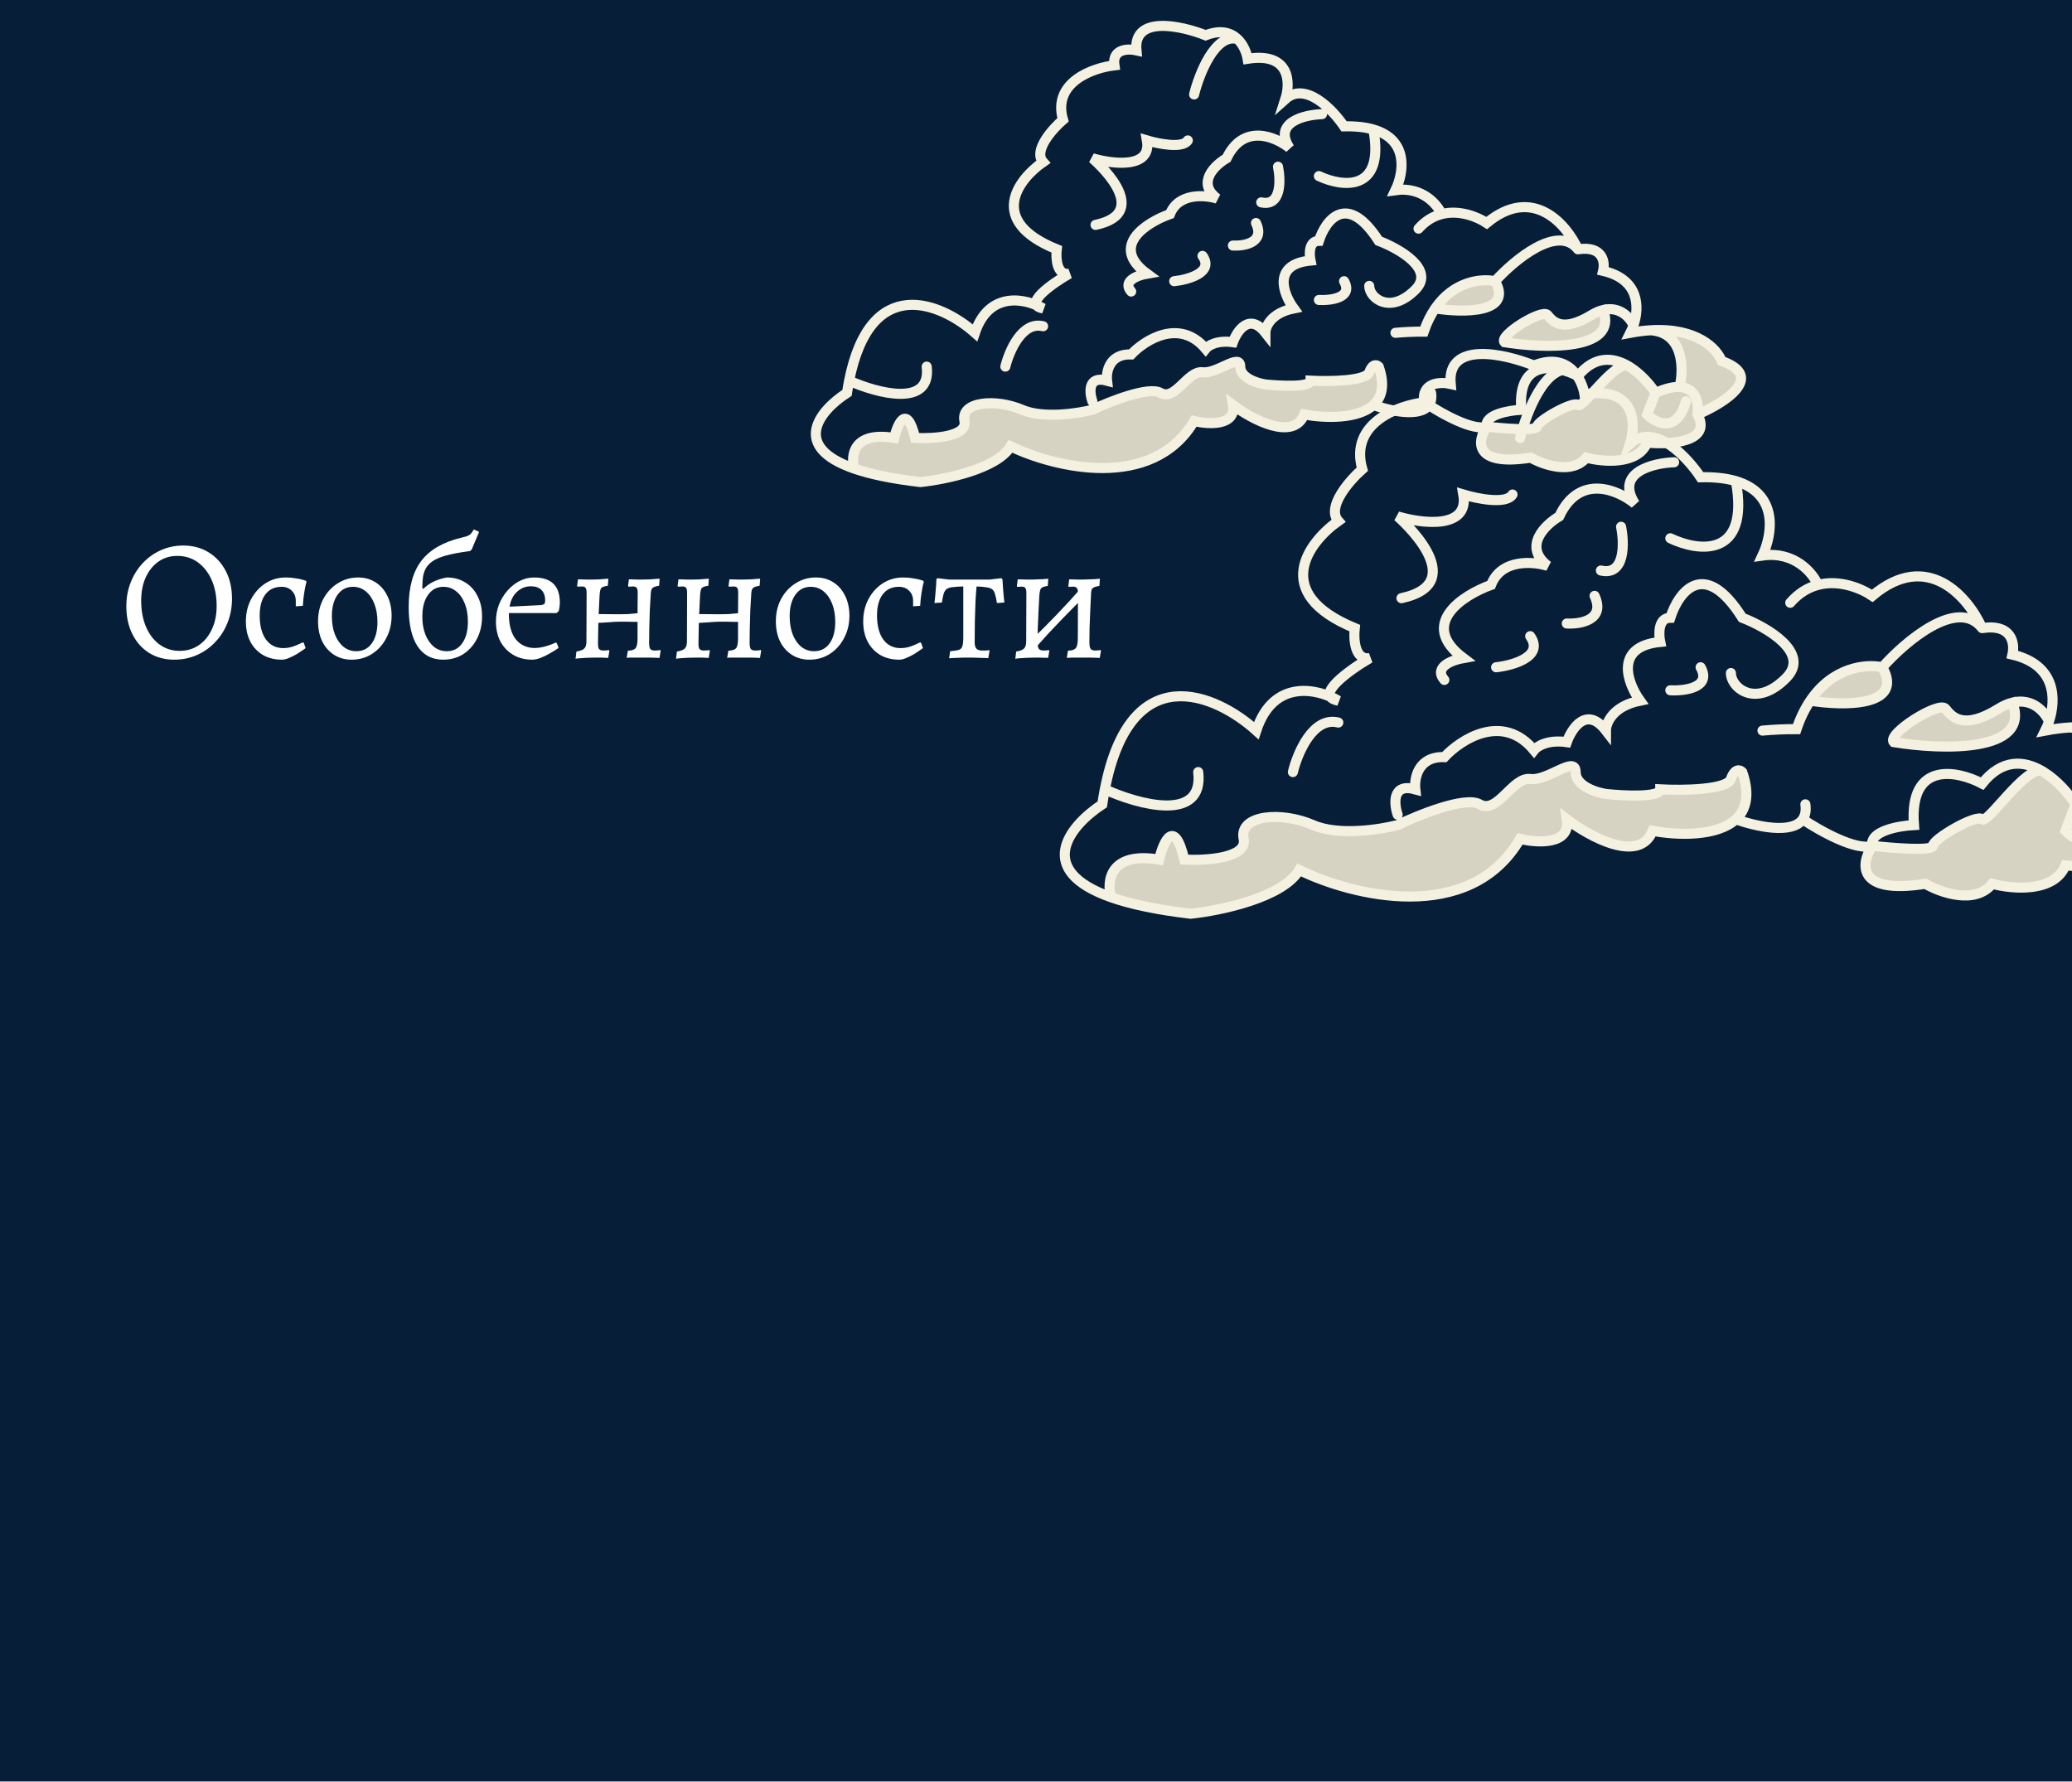
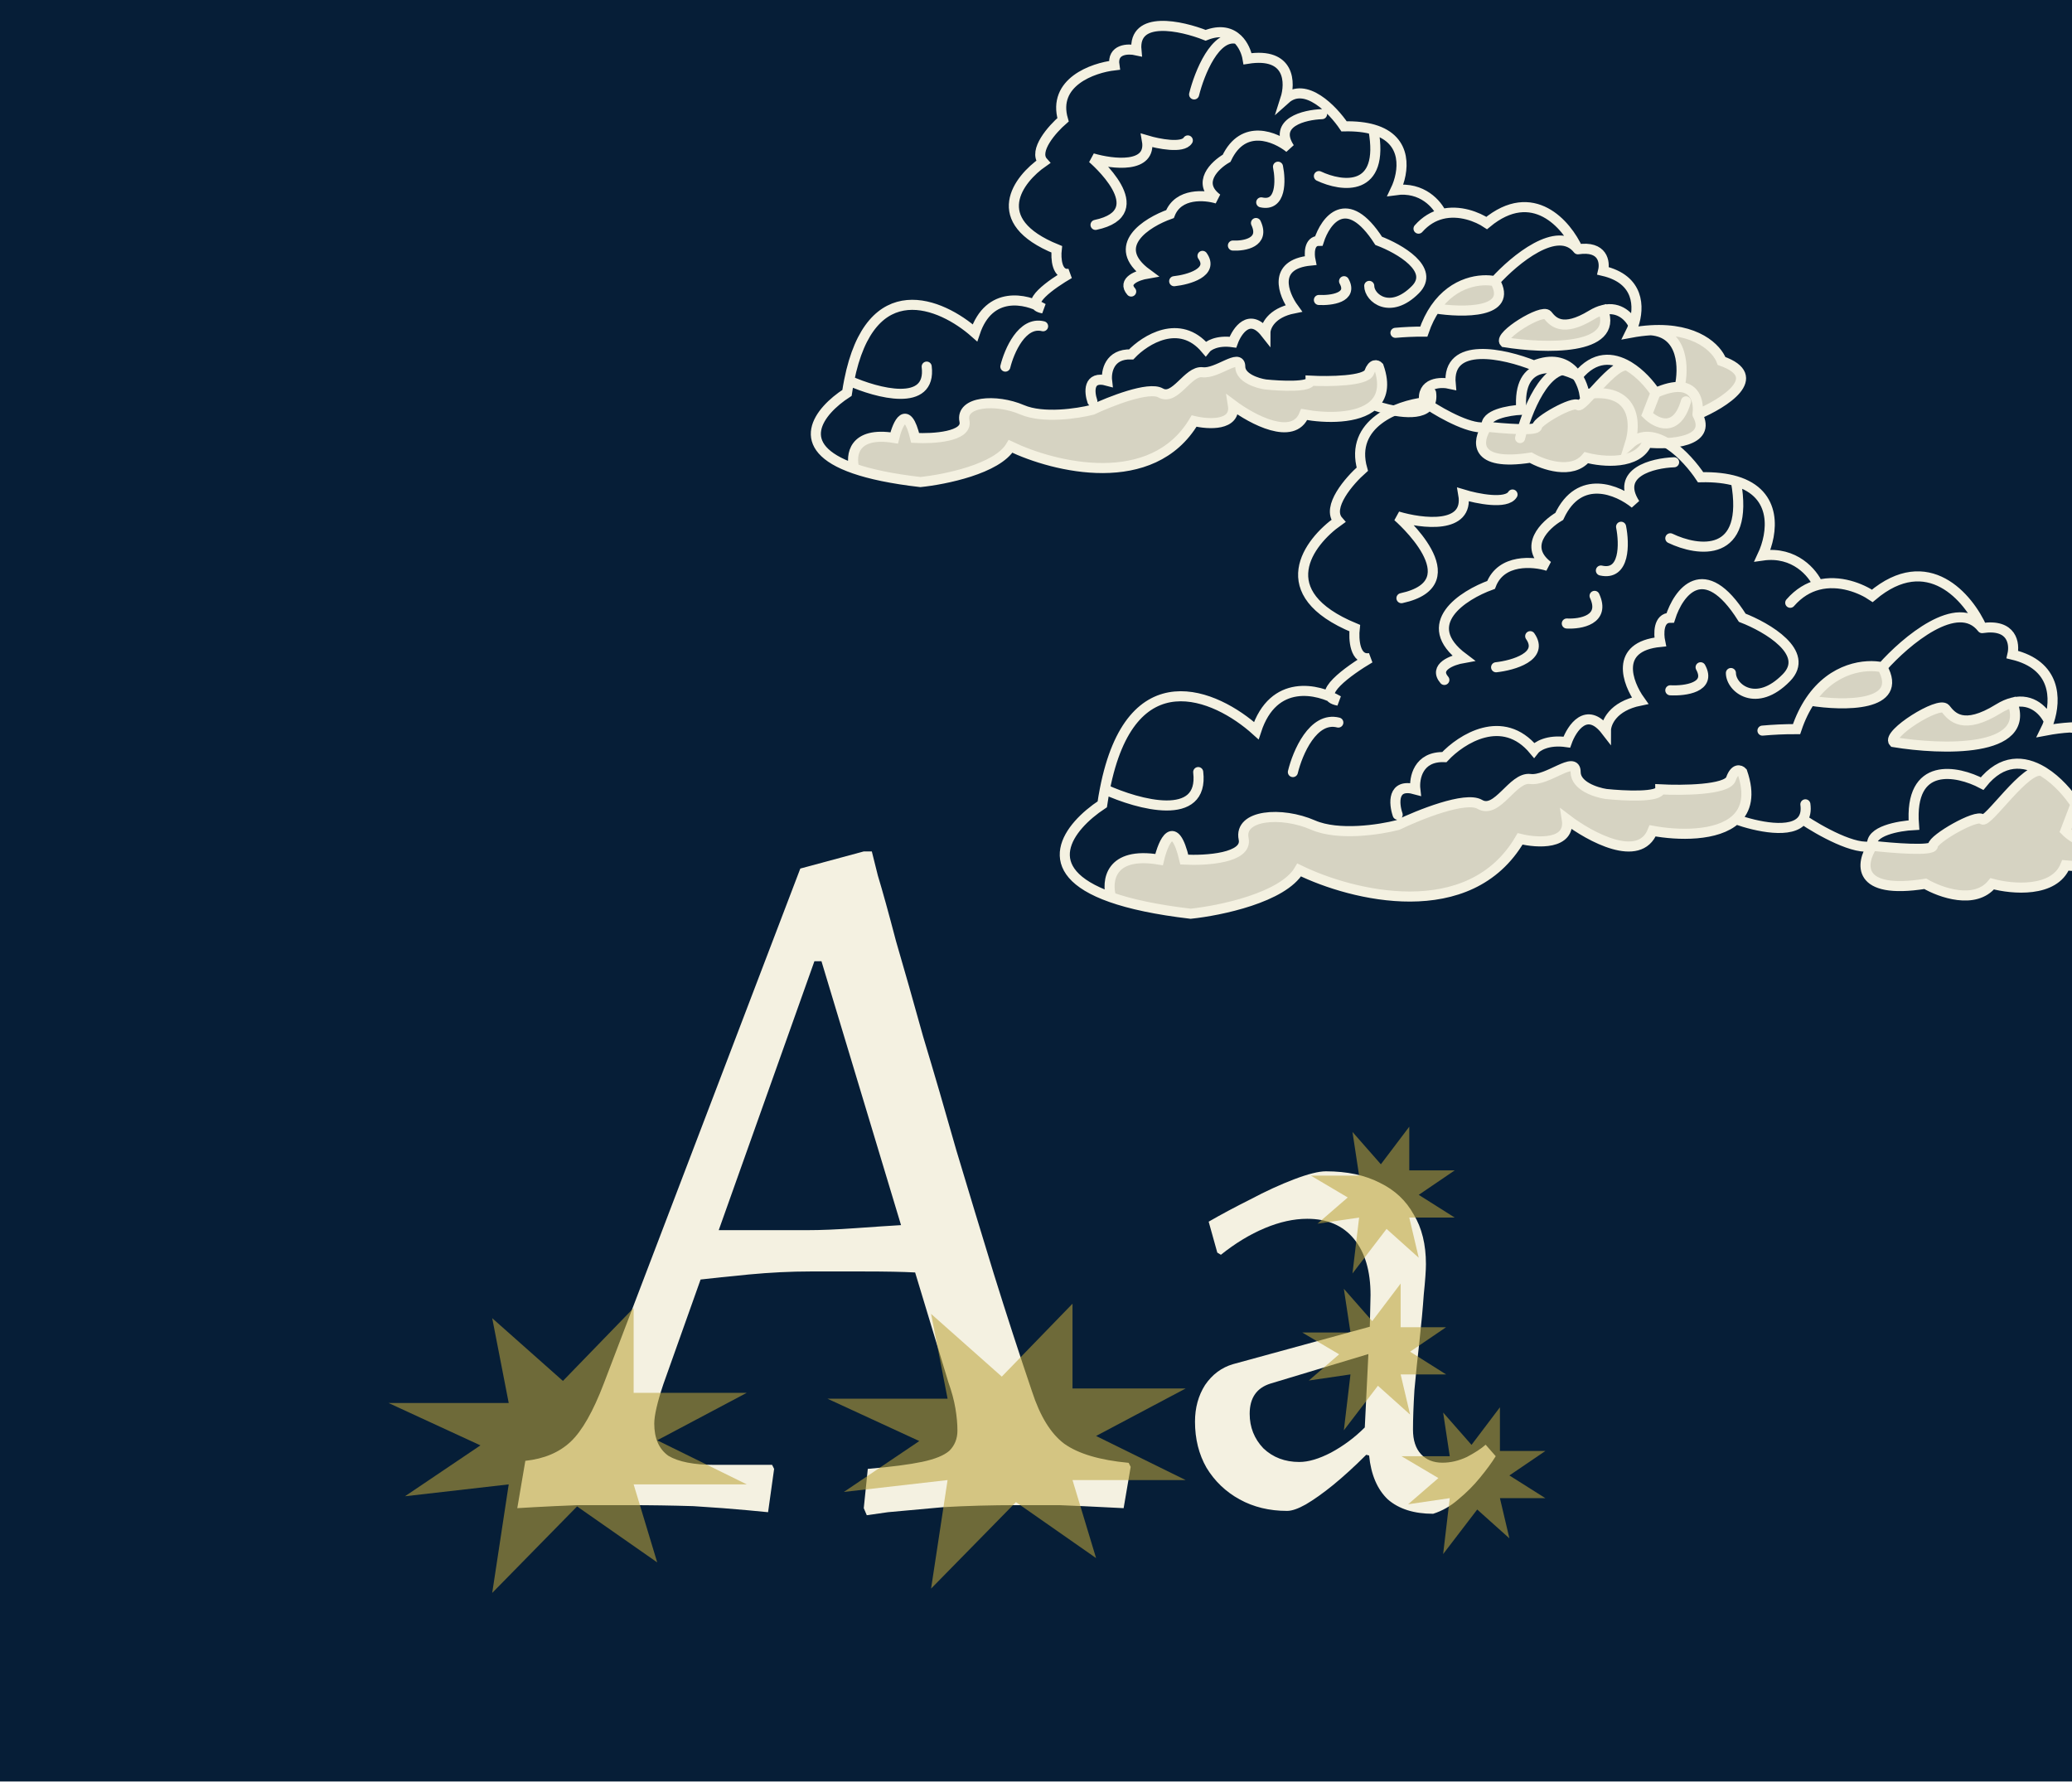
<svg xmlns="http://www.w3.org/2000/svg" width="1440" height="1238" viewBox="0 0 1440 1238" fill="none">
  <g clip-path="url(#clip0_316_1241)">
    <rect width="1440" height="1238" fill="#061E37" />
    <path d="M639.664 335C656.669 333.261 693.013 325.869 702.341 310.215C732.708 324.782 800.731 341.653 829.883 292.605C839.844 294.996 859.181 296.127 856.849 281.516C870.211 291.517 898.829 306.823 906.408 288.039C921.005 290.708 943.694 291.289 954.467 281.516C960.368 276.163 962.694 267.702 958.154 254.775C956.925 253.47 953.892 252.427 951.594 258.689C949.297 264.95 923.428 265.211 910.781 264.559C910.781 269.255 889.889 268.255 879.442 267.168C873.612 266.298 861.951 262.602 861.951 254.775C861.951 244.991 845.917 259.993 835.714 258.689C825.51 257.384 816.765 278.908 806.561 273.038C798.399 268.341 771.578 278.908 759.189 284.778C748.985 287.387 724.934 291.039 710.358 284.778C692.138 276.952 667.358 278.908 670.274 292.605C672.606 303.562 648.409 304.997 636.02 304.345C630.189 280.161 623.873 294.268 621.443 304.345C592.874 299.65 591.076 316.613 593.749 325.682C604.766 329.489 619.742 332.706 639.664 335Z" fill="#D6D3C2" />
    <path d="M1179.71 288.039C1198.18 280.212 1227.38 261.819 1196.47 250.861C1193.27 242.262 1179.15 227.615 1147.26 229.511C1170.28 231.215 1170.23 256.504 1167.32 268.935C1179.02 269.531 1180.78 280.68 1179.71 288.039Z" fill="#D6D3C2" />
    <path d="M1033.22 296.518C1026.66 306.302 1023.6 324.303 1063.83 318.042C1072.58 323.042 1092.55 330.043 1102.46 318.042C1113.88 321.086 1138.32 323.26 1144.73 307.606C1160.76 309.128 1190.21 307.345 1179.71 288.039C1180.78 280.68 1179.02 269.531 1167.32 268.935C1163.12 268.721 1157.65 269.867 1150.56 273.038C1146.57 267.002 1140.01 259.537 1132.22 254.775C1131.97 254.618 1131.71 254.465 1131.45 254.315C1122.41 250.332 1099.46 284.684 1096.63 281.516C1093.71 278.255 1068.2 292.605 1068.2 296.518C1068.2 299.649 1044.88 297.822 1033.22 296.518Z" fill="#D6D3C2" />
    <path d="M1039.05 195.422C1029.58 193.377 1010.49 195.29 997.409 214.336C1016.63 217.38 1051.88 217.859 1039.05 195.422Z" fill="#D6D3C2" />
    <path d="M1106.1 218.902C1085.7 231.294 1079.14 223.468 1075.49 218.902C1071.85 214.336 1041.24 233.251 1045.61 237.817C1073.06 242.247 1125.2 243.974 1114.12 215.438C1111.65 216.048 1108.97 217.158 1106.1 218.902Z" fill="#D6D3C2" />
    <path d="M954.467 281.516C943.694 291.289 921.005 290.708 906.408 288.039C898.829 306.823 870.211 291.517 856.849 281.516C859.181 296.127 839.844 294.996 829.883 292.605C800.731 341.653 732.708 324.782 702.341 310.215C693.013 325.869 656.669 333.261 639.664 335C619.742 332.706 604.766 329.489 593.749 325.682M954.467 281.516C960.368 276.163 962.694 267.702 958.154 254.775C956.925 253.47 953.892 252.427 951.594 258.689C949.297 264.95 923.428 265.211 910.781 264.559C910.781 269.255 889.889 268.255 879.442 267.168C873.612 266.298 861.951 262.602 861.951 254.775C861.951 244.991 845.917 259.993 835.714 258.689C825.51 257.384 816.765 278.908 806.561 273.038C798.399 268.341 771.578 278.908 759.189 284.778C748.985 287.387 724.934 291.039 710.358 284.778C692.138 276.952 667.358 278.908 670.274 292.605C672.606 303.562 648.409 304.997 636.02 304.345C630.189 280.161 623.873 294.268 621.443 304.345C592.874 299.65 591.076 316.613 593.749 325.682M954.467 281.516C966.141 285.593 986.967 290.154 993.056 281.516M994.594 273.038C995.107 276.715 994.49 279.482 993.056 281.516M993.056 281.516C1002.56 287.821 1023.89 299.649 1033.22 296.518M1033.22 296.518C1026.66 306.302 1023.6 324.303 1063.83 318.042C1072.58 323.042 1092.55 330.043 1102.46 318.042C1113.88 321.086 1138.32 323.26 1144.73 307.606C1160.76 309.128 1190.21 307.345 1179.71 288.039M1033.22 296.518C1031.47 288.169 1048.53 285.213 1057.27 284.778C1054.36 248.253 1082.29 253.906 1096.63 261.298C1108.17 247.132 1120.88 248.156 1131.45 254.315M1033.22 296.518C1044.88 297.822 1068.2 299.649 1068.2 296.518C1068.2 292.605 1093.71 278.255 1096.63 281.516C1099.46 284.684 1122.41 250.332 1131.45 254.315M1179.71 288.039C1198.18 280.212 1227.38 261.819 1196.47 250.861C1193.27 242.262 1179.15 227.615 1147.26 229.511M1179.71 288.039C1180.78 280.68 1179.02 269.531 1167.32 268.935M1096.63 173.245C1114.12 170.636 1115.58 182.159 1114.12 188.246C1139.4 194.129 1139.47 213.516 1135.24 226.077M1096.63 173.245C1088.88 156.069 1065.35 128.371 1033.22 154.982C1026.99 150.831 1014.39 145.576 1001.88 148.781M1096.63 173.245C1082.63 155.504 1052.41 180.637 1039.05 195.422M985.849 158.896C990.795 153.297 996.329 150.205 1001.88 148.781M1001.88 148.781C998.967 142.152 988.472 129.545 969.815 132.154C975.791 119.675 978.925 97.14 954.467 90.005M759.189 278.908C757.002 272.603 755.982 260.906 769.392 264.559C768.663 258.254 770.995 245.774 786.155 246.296C795.872 236.078 819.826 220.989 837.9 242.383C839.601 240.209 845.771 236.252 856.849 237.817C859.764 229.773 868.364 217.206 879.442 231.294C879.442 226.946 883.378 217.467 899.12 214.336C891.832 204.335 883.961 183.681 910.781 181.072C909.809 176.507 909.615 167.375 916.612 167.375C921.227 153.026 935.998 132.937 958.154 167.375C972.487 172.811 997.655 187.203 983.662 201.292C966.171 218.902 951.594 207.162 951.594 198.683M918.798 79.323C906.408 79.758 884.544 85.063 896.205 102.804C886.487 94.977 864.137 85.454 852.476 109.978C844.216 114.761 831.341 127.067 845.917 138.025C837.414 135.412 818.951 133.906 813.12 148.781C796.844 154.544 770.849 170.897 797.087 190.204C790.77 191.291 779.741 195.291 786.155 202.596M761.375 156.287C803.354 147.417 759.189 109.978 759.189 109.978C773.279 114.109 800.585 117.414 797.087 97.586C805.104 99.977 822.012 103.326 825.51 97.586M593.749 325.682C549.628 310.437 569.013 285.737 588.647 273.038C589.092 270.084 589.585 267.259 590.121 264.559M969.815 231.294C975.534 230.783 982.645 230.403 989.493 230.454C991.682 224.057 994.385 218.739 997.409 214.336M1039.05 195.422C1029.58 193.377 1010.49 195.29 997.409 214.336M1039.05 195.422C1051.88 217.859 1016.63 217.38 997.409 214.336M1150.56 273.038C1146.57 267.002 1140.01 259.537 1132.22 254.775M1150.56 273.038L1144.73 288.039C1151.05 294.344 1165.28 301.346 1171.7 278.908M1150.56 273.038C1157.65 269.867 1163.12 268.721 1167.32 268.935M1132.22 254.775C1131.97 254.618 1131.71 254.465 1131.45 254.315M1132.22 254.775C1131.98 254.586 1131.72 254.433 1131.45 254.315M1167.32 268.935C1170.23 256.504 1170.28 231.215 1147.26 229.511M1147.26 229.511C1142.88 229.772 1138.15 230.347 1133.07 231.294C1133.84 229.764 1134.59 228 1135.24 226.077M1135.24 226.077C1132.84 220.702 1125.7 212.581 1114.12 215.438M916.612 208.466C925.114 208.901 940.517 206.901 934.103 195.422M816.036 195.422C825.996 194.335 843.876 189.291 835.714 177.811M856.849 170.637C864.866 171.071 879.296 168.548 872.883 154.982M888.188 115.848C890.131 125.415 890.52 143.764 876.527 140.634M829.883 65.626C833.498 51.059 844.599 22.97 860.085 27.144M860.085 27.144C864.236 31.099 866.363 36.725 867.052 40.841C896.788 36.145 896.934 57.582 893.29 68.888C907.283 56.365 926.329 76.279 934.103 87.802C942.396 87.614 949.096 88.438 954.467 90.005M860.085 27.144C855.466 22.744 848.341 20.413 837.9 24.535C820.894 17.795 787.466 10.447 789.799 34.971C783.968 33.666 772.744 33.927 774.494 45.407C759.431 47.146 731.202 57.147 738.782 83.237C731.251 89.759 717.938 104.76 724.934 112.587C707.686 124.545 685.433 153.416 734.409 173.245C733.68 179.55 734.409 191.769 743.155 190.204C731.008 197.161 710.358 211.728 724.934 214.336C713.273 207.596 687.474 201.552 677.562 231.294C654.112 210.518 605.038 189.498 590.121 264.559M916.612 122.371C932.617 129.927 962.595 134.032 954.467 90.005M698.697 254.775C701.37 243.904 710.358 223.077 724.934 226.729M590.121 264.559C609.551 273.255 647.535 283.473 644.036 254.775M1114.12 215.438C1111.65 216.048 1108.97 217.158 1106.1 218.902C1085.7 231.294 1079.14 223.468 1075.49 218.902C1071.85 214.336 1041.24 233.251 1045.61 237.817C1073.06 242.247 1125.2 243.974 1114.12 215.438Z" stroke="#F4F1E1" stroke-width="7" stroke-linecap="round" />
    <path d="M827.468 635C847.938 632.866 891.685 623.795 902.915 604.586C939.469 622.461 1021.35 643.164 1056.44 582.975C1068.43 585.91 1091.71 587.297 1088.9 569.369C1104.98 581.641 1139.43 600.424 1148.56 577.373C1166.13 580.648 1193.44 581.361 1206.41 569.369C1213.51 562.799 1216.31 552.417 1210.84 536.553C1209.37 534.953 1205.71 533.673 1202.95 541.356C1200.18 549.04 1169.04 549.36 1153.82 548.56C1153.82 554.322 1128.67 553.095 1116.1 551.761C1109.08 550.694 1095.04 546.158 1095.04 536.553C1095.04 524.547 1075.74 542.957 1063.46 541.356C1051.18 539.755 1040.65 566.168 1028.37 558.964C1018.54 553.201 986.258 566.168 971.344 573.371C959.061 576.573 930.111 581.055 912.565 573.371C890.633 563.768 860.805 566.168 864.314 582.975C867.121 596.421 837.995 598.183 823.081 597.383C816.063 567.705 808.46 585.017 805.535 597.383C771.145 591.621 768.981 612.437 772.198 623.566C785.46 628.237 803.488 632.185 827.468 635Z" fill="#D6D3C2" />
    <path d="M1477.54 577.373C1499.77 567.768 1534.92 545.197 1497.72 531.751C1493.86 521.198 1476.86 503.225 1438.48 505.552C1466.19 507.643 1466.12 538.675 1462.63 553.93C1476.7 554.661 1478.83 568.343 1477.54 577.373Z" fill="#D6D3C2" />
    <path d="M1301.21 587.778C1293.31 599.783 1289.63 621.874 1338.05 614.19C1348.58 620.326 1372.62 628.917 1384.55 614.19C1398.29 617.925 1427.71 620.593 1435.43 601.384C1454.73 603.252 1490.17 601.064 1477.54 577.373C1478.83 568.343 1476.7 554.661 1462.63 553.93C1457.57 553.667 1450.98 555.073 1442.45 558.964C1437.65 551.558 1429.75 542.397 1420.38 536.553C1420.07 536.361 1419.76 536.173 1419.45 535.989C1408.56 531.101 1380.94 573.256 1377.53 569.369C1374.02 565.366 1343.32 582.975 1343.32 587.778C1343.32 591.619 1315.24 589.378 1301.21 587.778Z" fill="#D6D3C2" />
    <path d="M1308.22 463.719C1296.82 461.21 1273.85 463.558 1258.1 486.93C1281.24 490.665 1323.66 491.252 1308.22 463.719Z" fill="#D6D3C2" />
    <path d="M1388.93 492.533C1364.37 507.74 1356.48 498.136 1352.09 492.533C1347.7 486.93 1310.86 510.141 1316.12 515.744C1349.16 521.181 1411.92 523.299 1398.59 488.282C1395.61 489.03 1392.39 490.393 1388.93 492.533Z" fill="#D6D3C2" />
    <path d="M1206.41 569.369C1193.44 581.361 1166.13 580.648 1148.56 577.373C1139.43 600.424 1104.98 581.641 1088.9 569.369C1091.71 587.297 1068.43 585.91 1056.44 582.975C1021.35 643.164 939.469 622.461 902.915 604.586C891.685 623.795 847.938 632.866 827.468 635C803.488 632.185 785.46 628.237 772.198 623.566M1206.41 569.369C1213.51 562.799 1216.31 552.417 1210.84 536.553C1209.37 534.953 1205.71 533.673 1202.95 541.356C1200.18 549.04 1169.04 549.36 1153.82 548.56C1153.82 554.322 1128.67 553.095 1116.1 551.761C1109.08 550.694 1095.04 546.158 1095.04 536.553C1095.04 524.547 1075.74 542.957 1063.46 541.356C1051.18 539.755 1040.65 566.168 1028.37 558.964C1018.54 553.201 986.258 566.168 971.344 573.371C959.061 576.573 930.111 581.055 912.565 573.371C890.633 563.768 860.805 566.168 864.314 582.975C867.121 596.421 837.995 598.183 823.081 597.383C816.063 567.705 808.46 585.017 805.535 597.383C771.145 591.621 768.981 612.437 772.198 623.566M1206.41 569.369C1220.46 574.372 1245.53 579.968 1252.86 569.369M1254.71 558.964C1255.33 563.477 1254.58 566.872 1252.86 569.369M1252.86 569.369C1264.29 577.106 1289.98 591.619 1301.21 587.778M1301.21 587.778C1293.31 599.783 1289.63 621.874 1338.05 614.19C1348.58 620.326 1372.62 628.917 1384.55 614.19C1398.29 617.925 1427.71 620.593 1435.43 601.384C1454.73 603.252 1490.17 601.064 1477.54 577.373M1301.21 587.778C1299.1 577.532 1319.63 573.905 1330.16 573.371C1326.65 528.55 1360.28 535.487 1377.53 544.558C1391.42 527.175 1406.72 528.431 1419.45 535.989M1301.21 587.778C1315.24 589.378 1343.32 591.619 1343.32 587.778C1343.32 582.975 1374.02 565.366 1377.53 569.369C1380.94 573.256 1408.56 531.101 1419.45 535.989M1477.54 577.373C1499.77 567.768 1534.92 545.197 1497.72 531.751C1493.86 521.198 1476.86 503.225 1438.48 505.552M1477.54 577.373C1478.83 568.343 1476.7 554.661 1462.63 553.93M1377.53 436.506C1398.59 433.304 1400.34 447.444 1398.59 454.914C1429.02 462.133 1429.1 485.924 1424.01 501.337M1377.53 436.506C1368.2 415.429 1339.88 381.439 1301.21 414.095C1293.7 409.001 1278.53 402.553 1263.48 406.485M1377.53 436.506C1360.69 414.735 1324.31 445.577 1308.22 463.719M1244.18 418.898C1250.14 412.027 1256.8 408.232 1263.48 406.485M1263.48 406.485C1259.97 398.35 1247.34 382.88 1224.88 386.082C1232.07 370.769 1235.85 343.115 1206.41 334.359M971.344 566.168C968.712 558.431 967.483 544.077 983.626 548.56C982.748 540.823 985.556 525.509 1003.8 526.149C1015.5 513.61 1044.33 495.094 1066.09 521.347C1068.14 518.679 1075.57 513.823 1088.9 515.744C1092.41 505.872 1102.76 490.451 1116.1 507.74C1116.1 502.404 1120.83 490.772 1139.78 486.93C1131.01 474.658 1121.54 449.312 1153.82 446.111C1152.65 440.508 1152.42 429.303 1160.84 429.303C1166.4 411.694 1184.17 387.043 1210.84 429.303C1228.1 435.973 1258.39 453.634 1241.55 470.923C1220.49 492.533 1202.95 478.126 1202.95 467.721M1163.47 321.251C1148.56 321.785 1122.24 328.295 1136.27 350.065C1124.58 340.461 1097.67 328.775 1083.64 358.869C1073.69 364.739 1058.2 379.839 1075.74 393.286C1065.51 390.08 1043.28 388.232 1036.26 406.485C1016.67 413.558 985.38 433.625 1016.96 457.316C1009.36 458.65 996.083 463.559 1003.8 472.523M973.975 415.696C1024.51 404.811 971.344 358.869 971.344 358.869C988.305 363.938 1021.17 367.994 1016.96 343.662C1026.61 346.597 1046.97 350.705 1051.18 343.662M772.198 623.566C719.089 604.858 742.423 574.548 766.057 558.964C766.593 555.34 767.186 551.873 767.832 548.56M1224.88 507.74C1231.77 507.112 1240.33 506.645 1248.57 506.708C1251.2 498.859 1254.46 492.333 1258.1 486.93M1308.22 463.719C1296.82 461.21 1273.85 463.558 1258.1 486.93M1308.22 463.719C1323.66 491.252 1281.24 490.665 1258.1 486.93M1442.45 558.964C1437.65 551.558 1429.75 542.397 1420.38 536.553M1442.45 558.964L1435.43 577.373C1443.03 585.11 1460.17 593.702 1467.89 566.168M1442.45 558.964C1450.98 555.073 1457.57 553.667 1462.63 553.93M1420.38 536.553C1420.07 536.361 1419.76 536.173 1419.45 535.989M1420.38 536.553C1420.09 536.322 1419.78 536.134 1419.45 535.989M1462.63 553.93C1466.12 538.675 1466.19 507.643 1438.48 505.552M1438.48 505.552C1433.2 505.872 1427.51 506.577 1421.39 507.739C1422.33 505.862 1423.23 503.698 1424.01 501.337M1424.01 501.337C1421.12 494.742 1412.52 484.776 1398.59 488.282M1160.84 479.727C1171.07 480.26 1189.61 477.806 1181.89 463.719M1039.77 463.719C1051.76 462.385 1073.28 456.196 1063.46 442.109M1088.9 433.305C1098.55 433.838 1115.92 430.742 1108.2 414.095M1126.62 366.073C1128.96 377.812 1129.43 400.329 1112.59 396.487M1056.44 304.443C1060.79 286.568 1074.15 252.099 1092.8 257.221M1092.8 257.221C1097.79 262.074 1100.35 268.978 1101.18 274.029C1136.98 268.266 1137.15 294.572 1132.77 308.446C1149.61 293.078 1172.54 317.516 1181.89 331.656C1191.88 331.426 1199.94 332.437 1206.41 334.359M1092.8 257.221C1087.24 251.821 1078.66 248.961 1066.09 254.02C1045.62 245.749 1005.38 236.731 1008.19 266.826C1001.17 265.225 987.661 265.545 989.767 279.632C971.636 281.766 937.656 294.038 946.779 326.054C937.714 334.058 921.689 352.466 930.111 362.071C909.348 376.744 882.562 412.173 941.516 436.506C940.638 444.243 941.516 459.237 952.043 457.316C937.422 465.854 912.565 483.729 930.111 486.93C916.074 478.659 885.018 471.242 873.087 507.74C844.859 482.244 785.788 456.451 767.832 548.56M1160.84 374.077C1180.1 383.349 1216.19 388.386 1206.41 334.359M898.528 536.553C901.745 523.214 912.565 497.656 930.111 502.138M767.832 548.56C791.22 559.231 836.942 571.769 832.731 536.553M1398.59 488.282C1395.61 489.03 1392.39 490.393 1388.93 492.533C1364.37 507.74 1356.48 498.136 1352.09 492.533C1347.7 486.93 1310.86 510.141 1316.12 515.744C1349.16 521.18 1411.92 523.299 1398.59 488.282Z" stroke="#F4F1E1" stroke-width="7" stroke-linecap="round" />
-     <path d="M121.04 458.44C114.48 458.44 108.68 456.88 103.64 453.76C98.68 450.64 94.8 446.28 92 440.68C89.2 435.08 87.8 428.64 87.8 421.36C87.8 415.44 88.8 409.92 90.8 404.8C92.8 399.68 95.6 395.2 99.2 391.36C102.8 387.52 107 384.52 111.8 382.36C116.6 380.2 121.76 379.12 127.28 379.12C134 379.12 139.88 380.68 144.92 383.8C150.04 386.92 154.04 391.28 156.92 396.88C159.8 402.4 161.24 408.8 161.24 416.08C161.24 422.08 160.2 427.64 158.12 432.76C156.12 437.88 153.28 442.36 149.6 446.2C146 450.04 141.76 453.04 136.88 455.2C132 457.36 126.72 458.44 121.04 458.44ZM124.76 452.32C129.88 452.32 134.36 451 138.2 448.36C142.04 445.72 145.04 442.08 147.2 437.44C149.44 432.72 150.56 427.28 150.56 421.12C150.56 414.24 149.4 408.2 147.08 403C144.76 397.8 141.56 393.72 137.48 390.76C133.4 387.8 128.64 386.32 123.2 386.32C118.24 386.32 113.88 387.64 110.12 390.28C106.36 392.92 103.4 396.6 101.24 401.32C99.16 405.96 98.12 411.36 98.12 417.52C98.12 424.32 99.24 430.36 101.48 435.64C103.72 440.84 106.84 444.92 110.84 447.88C114.92 450.84 119.56 452.32 124.76 452.32ZM195.966 458.44C190.926 458.44 186.526 457.36 182.766 455.2C179.006 452.96 176.086 449.88 174.006 445.96C171.926 441.96 170.886 437.28 170.886 431.92C170.886 426.16 172.086 421 174.486 416.44C176.966 411.8 180.286 408.12 184.446 405.4C188.686 402.68 193.406 401.32 198.606 401.32C201.166 401.32 203.486 401.52 205.566 401.92C207.726 402.24 209.446 402.6 210.726 403C212.006 403.4 212.646 403.6 212.646 403.6L213.006 404.44C213.006 404.44 212.806 405.16 212.406 406.6C212.086 408.04 211.726 410.04 211.326 412.6C210.926 415.08 210.646 417.88 210.486 421L205.566 421.36V417.64C205.566 414.68 204.646 412.32 202.806 410.56C201.046 408.72 198.686 407.8 195.726 407.8C190.846 407.8 187.086 409.56 184.446 413.08C181.806 416.52 180.486 421.44 180.486 427.84C180.486 434.8 181.926 440.32 184.806 444.4C187.766 448.4 191.766 450.4 196.806 450.4C199.046 450.4 201.206 450.08 203.286 449.44C205.366 448.72 207.046 448.04 208.326 447.4C209.686 446.76 210.366 446.44 210.366 446.44L211.086 446.68L212.406 450.4C212.406 450.4 211.846 450.8 210.726 451.6C209.606 452.4 208.166 453.36 206.406 454.48C204.646 455.52 202.806 456.44 200.886 457.24C199.046 458.04 197.406 458.44 195.966 458.44ZM244.322 458.44C239.762 458.44 235.722 457.32 232.202 455.08C228.682 452.84 225.922 449.72 223.922 445.72C222.002 441.64 221.042 437 221.042 431.8C221.042 426.04 222.242 420.88 224.642 416.32C227.122 411.68 230.482 408.04 234.722 405.4C238.962 402.68 243.682 401.32 248.882 401.32C253.442 401.32 257.482 402.44 261.002 404.68C264.522 406.92 267.242 410.04 269.162 414.04C271.162 418.04 272.162 422.68 272.162 427.96C272.162 433.64 270.922 438.8 268.442 443.44C266.042 448.08 262.722 451.76 258.482 454.48C254.322 457.12 249.602 458.44 244.322 458.44ZM247.682 452.56C252.162 452.56 255.722 450.76 258.362 447.16C261.002 443.48 262.322 438.52 262.322 432.28C262.322 427.48 261.602 423.24 260.162 419.56C258.722 415.88 256.722 413 254.162 410.92C251.602 408.84 248.642 407.8 245.282 407.8C240.802 407.8 237.242 409.64 234.602 413.32C231.962 417 230.642 422 230.642 428.32C230.642 433.12 231.362 437.36 232.802 441.04C234.242 444.64 236.242 447.48 238.802 449.56C241.362 451.56 244.322 452.56 247.682 452.56ZM308.025 458.44C300.265 458.44 294.305 455.32 290.145 449.08C286.065 442.76 284.025 433.68 284.025 421.84C284.025 408.16 286.945 397.48 292.785 389.8C298.705 382.04 308.065 376.64 320.865 373.6C322.625 373.2 323.945 372.84 324.825 372.52C325.785 372.12 326.585 371.6 327.225 370.96C327.865 370.24 328.545 369.24 329.265 367.96L332.625 369.4L332.865 369.88L327.825 381.88L326.625 382.96C319.185 383.92 313.185 385.08 308.625 386.44C304.065 387.8 300.625 389.64 298.305 391.96C295.985 394.2 294.545 397.2 293.985 400.96C293.425 404.72 293.385 409.52 293.865 415.36L292.065 408.16L294.225 409.24C298.305 405.16 303.745 402.52 310.545 401.32C315.425 401.32 319.705 402.48 323.385 404.8C327.065 407.04 329.905 410.2 331.905 414.28C333.985 418.28 335.025 422.96 335.025 428.32C335.025 434.08 333.865 439.24 331.545 443.8C329.225 448.36 326.025 451.96 321.945 454.6C317.865 457.16 313.225 458.44 308.025 458.44ZM310.545 452.56C315.105 452.56 318.665 450.72 321.225 447.04C323.865 443.36 325.185 438.36 325.185 432.04C325.185 427.24 324.465 423.04 323.025 419.44C321.585 415.76 319.585 412.92 317.025 410.92C314.465 408.84 311.505 407.8 308.145 407.8C303.665 407.8 300.105 409.68 297.465 413.44C294.825 417.12 293.505 422.16 293.505 428.56C293.505 433.28 294.225 437.44 295.665 441.04C297.105 444.64 299.105 447.48 301.665 449.56C304.225 451.56 307.185 452.56 310.545 452.56ZM369.872 458.44C364.832 458.44 360.432 457.32 356.672 455.08C352.912 452.84 349.952 449.76 347.792 445.84C345.712 441.84 344.672 437.2 344.672 431.92C344.672 427.84 345.352 423.96 346.712 420.28C348.152 416.6 350.112 413.36 352.592 410.56C355.072 407.68 357.872 405.44 360.992 403.84C364.192 402.16 367.592 401.32 371.192 401.32C383.112 401.32 389.072 407.12 389.072 418.72C389.072 419.76 388.992 420.84 388.832 421.96C388.672 423.08 388.512 423.96 388.352 424.6L386.792 426.04H353.672C353.592 433.16 354.872 438.8 357.512 442.96C360.232 447.04 364.032 449.44 368.912 450.16C373.792 450.8 379.552 449.6 386.192 446.56L386.912 446.8L388.232 450.28C386.632 451.4 384.712 452.6 382.472 453.88C380.312 455.16 378.112 456.24 375.872 457.12C373.632 458 371.632 458.44 369.872 458.44ZM354.152 421.6L375.872 420.52C377.072 420.36 377.872 420.08 378.272 419.68C378.672 419.28 378.872 418.48 378.872 417.28C378.872 414.08 377.992 411.64 376.232 409.96C374.552 408.28 372.112 407.44 368.912 407.44C365.232 407.44 362.032 408.72 359.312 411.28C356.592 413.76 354.872 417.2 354.152 421.6ZM399.999 457.84L400.599 452.8C403.399 452.32 405.239 451.6 406.119 450.64C407.079 449.68 407.559 448.04 407.559 445.72L407.679 412.12C407.679 410.28 407.439 409.08 406.959 408.52C406.559 407.88 405.679 407.56 404.319 407.56C403.759 407.56 403.119 407.6 402.399 407.68C401.679 407.68 401.319 407.68 401.319 407.68L401.079 407.2L401.679 402.64C401.679 402.64 402.279 402.64 403.479 402.64C404.679 402.64 406.079 402.68 407.679 402.76C409.359 402.76 410.799 402.76 411.999 402.76C413.359 402.76 414.879 402.72 416.559 402.64C418.239 402.48 419.679 402.36 420.879 402.28C422.159 402.2 422.799 402.16 422.799 402.16L422.439 407.08C419.959 407.4 418.399 407.96 417.759 408.76C417.199 409.56 416.839 411.32 416.679 414.04L416.079 426.76L430.359 426.88C432.679 426.88 434.759 426.84 436.599 426.76C438.439 426.6 440.599 426.4 443.079 426.16L443.199 412.12C443.199 410.28 442.959 409.08 442.479 408.52C442.079 407.88 441.199 407.56 439.839 407.56C439.279 407.56 438.599 407.6 437.799 407.68C437.079 407.68 436.719 407.68 436.719 407.68L436.479 407.2L437.079 402.64C437.079 402.64 437.679 402.64 438.879 402.64C440.079 402.64 441.439 402.68 442.959 402.76C444.479 402.76 445.759 402.76 446.799 402.76C448.239 402.76 449.879 402.72 451.719 402.64C453.559 402.48 455.119 402.36 456.399 402.28C457.759 402.2 458.439 402.16 458.439 402.16L458.079 407.08C455.839 407.4 454.359 407.88 453.639 408.52C452.919 409.08 452.479 410.16 452.319 411.76C452.079 415.52 451.839 419.6 451.599 424C451.439 428.4 451.319 432.6 451.239 436.6C451.159 440.52 451.119 443.84 451.119 446.56C451.119 448.64 451.359 450.08 451.839 450.88C452.399 451.68 453.439 452.08 454.959 452.08C455.919 452.08 456.799 452.04 457.599 451.96C458.479 451.8 458.919 451.72 458.919 451.72L459.159 452.2L458.319 457.24C458.319 457.24 457.639 457.2 456.279 457.12C454.999 457.12 453.439 457.08 451.599 457C449.759 457 448.079 457 446.559 457C445.519 457 444.119 457 442.359 457C440.599 457 438.999 457 437.559 457C436.199 457.08 435.519 457.12 435.519 457.12L436.359 452.2C439.079 452.12 440.879 451.52 441.759 450.4C442.639 449.28 443.079 447 443.079 443.56V432.16C443.079 432.16 442.279 432.16 440.679 432.16C439.159 432.08 437.399 432.04 435.399 432.04C433.399 432.04 431.719 432.04 430.359 432.04C429.639 432.04 428.479 432.08 426.879 432.16C425.359 432.24 423.719 432.36 421.959 432.52C420.279 432.6 418.839 432.68 417.639 432.76C416.439 432.84 415.839 432.88 415.839 432.88L415.599 446.32C415.519 448.56 415.719 450.08 416.199 450.88C416.759 451.68 417.799 452.08 419.319 452.08C420.279 452.08 421.159 452.04 421.959 451.96C422.839 451.88 423.279 451.84 423.279 451.84L423.519 452.2L422.679 457.24C422.679 457.24 422.159 457.2 421.119 457.12C420.159 457.12 418.999 457.08 417.639 457C416.359 457 415.159 457 414.039 457C412.279 457 410.279 457.04 408.039 457.12C405.879 457.28 403.999 457.4 402.399 457.48C400.879 457.64 400.079 457.76 399.999 457.84ZM469.843 457.84L470.443 452.8C473.243 452.32 475.083 451.6 475.963 450.64C476.923 449.68 477.403 448.04 477.403 445.72L477.523 412.12C477.523 410.28 477.283 409.08 476.803 408.52C476.403 407.88 475.523 407.56 474.163 407.56C473.603 407.56 472.963 407.6 472.243 407.68C471.523 407.68 471.163 407.68 471.163 407.68L470.923 407.2L471.523 402.64C471.523 402.64 472.123 402.64 473.323 402.64C474.523 402.64 475.923 402.68 477.523 402.76C479.203 402.76 480.643 402.76 481.843 402.76C483.203 402.76 484.723 402.72 486.403 402.64C488.083 402.48 489.523 402.36 490.723 402.28C492.003 402.2 492.643 402.16 492.643 402.16L492.283 407.08C489.803 407.4 488.243 407.96 487.603 408.76C487.043 409.56 486.683 411.32 486.523 414.04L485.923 426.76L500.203 426.88C502.523 426.88 504.603 426.84 506.443 426.76C508.283 426.6 510.443 426.4 512.923 426.16L513.043 412.12C513.043 410.28 512.803 409.08 512.323 408.52C511.923 407.88 511.043 407.56 509.683 407.56C509.123 407.56 508.443 407.6 507.643 407.68C506.923 407.68 506.563 407.68 506.563 407.68L506.323 407.2L506.923 402.64C506.923 402.64 507.523 402.64 508.723 402.64C509.923 402.64 511.283 402.68 512.803 402.76C514.323 402.76 515.603 402.76 516.643 402.76C518.083 402.76 519.723 402.72 521.563 402.64C523.403 402.48 524.963 402.36 526.242 402.28C527.603 402.2 528.283 402.16 528.283 402.16L527.922 407.08C525.682 407.4 524.203 407.88 523.483 408.52C522.763 409.08 522.323 410.16 522.163 411.76C521.923 415.52 521.683 419.6 521.443 424C521.283 428.4 521.163 432.6 521.083 436.6C521.003 440.52 520.963 443.84 520.963 446.56C520.963 448.64 521.203 450.08 521.683 450.88C522.243 451.68 523.283 452.08 524.803 452.08C525.763 452.08 526.643 452.04 527.443 451.96C528.323 451.8 528.763 451.72 528.763 451.72L529.003 452.2L528.163 457.24C528.163 457.24 527.483 457.2 526.123 457.12C524.843 457.12 523.283 457.08 521.443 457C519.603 457 517.923 457 516.403 457C515.363 457 513.963 457 512.203 457C510.443 457 508.843 457 507.403 457C506.043 457.08 505.363 457.12 505.363 457.12L506.203 452.2C508.923 452.12 510.723 451.52 511.603 450.4C512.483 449.28 512.923 447 512.923 443.56V432.16C512.923 432.16 512.123 432.16 510.523 432.16C509.003 432.08 507.243 432.04 505.243 432.04C503.243 432.04 501.563 432.04 500.203 432.04C499.483 432.04 498.323 432.08 496.723 432.16C495.203 432.24 493.563 432.36 491.803 432.52C490.123 432.6 488.683 432.68 487.483 432.76C486.283 432.84 485.683 432.88 485.683 432.88L485.443 446.32C485.363 448.56 485.563 450.08 486.043 450.88C486.603 451.68 487.643 452.08 489.163 452.08C490.123 452.08 491.003 452.04 491.803 451.96C492.683 451.88 493.123 451.84 493.123 451.84L493.363 452.2L492.523 457.24C492.523 457.24 492.003 457.2 490.963 457.12C490.003 457.12 488.843 457.08 487.483 457C486.203 457 485.003 457 483.883 457C482.123 457 480.123 457.04 477.883 457.12C475.723 457.28 473.843 457.4 472.243 457.48C470.723 457.64 469.923 457.76 469.843 457.84ZM562.486 458.44C557.926 458.44 553.886 457.32 550.366 455.08C546.846 452.84 544.086 449.72 542.086 445.72C540.166 441.64 539.206 437 539.206 431.8C539.206 426.04 540.406 420.88 542.806 416.32C545.286 411.68 548.646 408.04 552.886 405.4C557.126 402.68 561.846 401.32 567.046 401.32C571.606 401.32 575.646 402.44 579.166 404.68C582.686 406.92 585.406 410.04 587.326 414.04C589.326 418.04 590.326 422.68 590.326 427.96C590.326 433.64 589.086 438.8 586.606 443.44C584.206 448.08 580.886 451.76 576.646 454.48C572.486 457.12 567.766 458.44 562.486 458.44ZM565.846 452.56C570.326 452.56 573.886 450.76 576.526 447.16C579.166 443.48 580.486 438.52 580.486 432.28C580.486 427.48 579.766 423.24 578.326 419.56C576.886 415.88 574.886 413 572.326 410.92C569.766 408.84 566.806 407.8 563.446 407.8C558.966 407.8 555.406 409.64 552.766 413.32C550.126 417 548.806 422 548.806 428.32C548.806 433.12 549.526 437.36 550.966 441.04C552.406 444.64 554.406 447.48 556.966 449.56C559.526 451.56 562.486 452.56 565.846 452.56ZM624.989 458.44C619.949 458.44 615.549 457.36 611.789 455.2C608.029 452.96 605.109 449.88 603.029 445.96C600.949 441.96 599.909 437.28 599.909 431.92C599.909 426.16 601.109 421 603.509 416.44C605.989 411.8 609.309 408.12 613.469 405.4C617.709 402.68 622.429 401.32 627.629 401.32C630.189 401.32 632.509 401.52 634.589 401.92C636.749 402.24 638.469 402.6 639.749 403C641.029 403.4 641.669 403.6 641.669 403.6L642.029 404.44C642.029 404.44 641.829 405.16 641.429 406.6C641.109 408.04 640.749 410.04 640.349 412.6C639.949 415.08 639.669 417.88 639.509 421L634.589 421.36V417.64C634.589 414.68 633.669 412.32 631.829 410.56C630.069 408.72 627.709 407.8 624.749 407.8C619.869 407.8 616.109 409.56 613.469 413.08C610.829 416.52 609.509 421.44 609.509 427.84C609.509 434.8 610.949 440.32 613.829 444.4C616.789 448.4 620.789 450.4 625.829 450.4C628.069 450.4 630.229 450.08 632.309 449.44C634.389 448.72 636.069 448.04 637.349 447.4C638.709 446.76 639.389 446.44 639.389 446.44L640.109 446.68L641.429 450.4C641.429 450.4 640.869 450.8 639.749 451.6C638.629 452.4 637.189 453.36 635.429 454.48C633.669 455.52 631.829 456.44 629.909 457.24C628.069 458.04 626.429 458.44 624.989 458.44ZM659.623 457.48L660.343 452.56C663.143 452.32 665.183 452 666.463 451.6C667.743 451.12 668.543 450.24 668.863 448.96C669.263 447.6 669.463 445.56 669.463 442.84V407.56C666.343 407.64 663.863 407.8 662.023 408.04C660.263 408.2 658.903 408.64 657.943 409.36C656.983 410.08 656.263 411.2 655.783 412.72C655.383 414.16 654.983 416.16 654.583 418.72L649.423 419.08C649.583 417.72 649.743 416.32 649.903 414.88C650.063 413.44 650.183 412 650.263 410.56C650.423 409.04 650.543 407.6 650.623 406.24C650.703 404.88 650.743 403.68 650.743 402.64L651.463 401.8L659.503 402.76H687.823L695.983 401.8L696.703 402.64C696.783 404.48 696.903 406.44 697.063 408.52C697.223 410.52 697.383 412.44 697.543 414.28C697.783 416.04 697.943 417.52 698.023 418.72L692.863 419.08C692.463 416.44 692.023 414.4 691.543 412.96C691.143 411.44 690.503 410.32 689.623 409.6C688.743 408.88 687.423 408.4 685.663 408.16C683.983 407.84 681.663 407.64 678.703 407.56C678.463 409.8 678.223 413.08 677.983 417.4C677.823 421.72 677.663 426.44 677.503 431.56C677.423 436.68 677.383 441.6 677.383 446.32C677.383 448.4 677.783 449.88 678.583 450.76C679.383 451.64 680.663 452.08 682.423 452.08C683.463 452.08 684.423 452.08 685.303 452.08C686.263 452 686.983 451.92 687.463 451.84L687.703 452.2L686.863 457.36C685.823 457.36 684.663 457.32 683.383 457.24C682.103 457.24 680.823 457.2 679.543 457.12C678.263 457.12 677.023 457.08 675.823 457C674.703 457 673.743 457 672.943 457C672.143 457 671.183 457 670.063 457C669.023 457.08 667.863 457.12 666.583 457.12C665.383 457.2 664.143 457.24 662.863 457.24C661.663 457.32 660.583 457.4 659.623 457.48ZM719.904 449.92L715.944 445.6C722.104 439.68 728.184 433.6 734.184 427.36C740.184 421.12 746.024 414.76 751.704 408.28L755.664 412.6C749.504 418.6 743.424 424.72 737.424 430.96C731.424 437.12 725.584 443.44 719.904 449.92ZM705.624 457.84L706.224 452.8C709.024 452.32 710.864 451.6 711.744 450.64C712.704 449.68 713.184 448 713.184 445.6L713.304 412.24C713.304 410.4 713.064 409.2 712.584 408.64C712.184 408 711.304 407.68 709.944 407.68C709.384 407.68 708.744 407.72 708.024 407.8C707.304 407.8 706.944 407.8 706.944 407.8L706.704 407.32L707.304 402.64C707.304 402.64 707.904 402.64 709.104 402.64C710.384 402.64 711.824 402.68 713.424 402.76C715.104 402.76 716.544 402.76 717.744 402.76C718.704 402.76 719.784 402.72 720.984 402.64C722.264 402.56 723.464 402.52 724.584 402.52C725.784 402.44 726.744 402.36 727.464 402.28C728.184 402.2 728.544 402.16 728.544 402.16L728.184 407.2C725.704 407.52 724.144 408.08 723.504 408.88C722.864 409.68 722.464 411.44 722.304 414.16C722.144 417.68 721.944 421.48 721.704 425.56C721.544 429.56 721.384 433.4 721.224 437.08C721.144 440.76 721.104 443.84 721.104 446.32C721.104 448.56 721.384 450.08 721.944 450.88C722.584 451.68 723.704 452.08 725.304 452.08C726.104 452.08 726.904 452.04 727.704 451.96C728.584 451.88 729.024 451.84 729.024 451.84L729.264 452.2L728.424 457.24C728.424 457.24 728.104 457.2 727.464 457.12C726.904 457.12 726.184 457.12 725.304 457.12C724.424 457.12 723.504 457.08 722.544 457C721.584 457 720.704 457 719.904 457C718.064 457 716.024 457.04 713.784 457.12C711.624 457.28 709.744 457.4 708.144 457.48C706.544 457.64 705.704 457.76 705.624 457.84ZM764.304 457.24C764.304 457.24 763.624 457.2 762.264 457.12C760.904 457.12 759.304 457.08 757.464 457C755.624 457 753.944 457 752.424 457C751.624 457 750.584 457 749.304 457C748.104 457 746.864 457 745.584 457C744.384 457.08 743.384 457.12 742.584 457.12C741.784 457.12 741.384 457.12 741.384 457.12L742.224 452.2C744.944 452.12 746.744 451.52 747.624 450.4C748.584 449.28 749.064 447 749.064 443.56L749.184 412.24C749.184 410.4 748.904 409.2 748.344 408.64C747.864 408 746.944 407.68 745.584 407.68C745.104 407.68 744.504 407.72 743.784 407.8C743.064 407.8 742.704 407.8 742.704 407.8L742.464 407.32L743.064 402.64C743.064 402.64 743.624 402.64 744.744 402.64C745.944 402.64 747.304 402.68 748.824 402.76C750.424 402.76 751.744 402.76 752.784 402.76C753.904 402.76 755.104 402.72 756.384 402.64C757.744 402.56 759.024 402.52 760.224 402.52C761.504 402.44 762.504 402.36 763.224 402.28C764.024 402.2 764.424 402.16 764.424 402.16L764.064 407.2C761.824 407.52 760.304 408 759.504 408.64C758.784 409.2 758.384 410.28 758.304 411.88C758.144 415.64 757.944 419.72 757.704 424.12C757.544 428.44 757.384 432.56 757.224 436.48C757.144 440.4 757.104 443.68 757.104 446.32C757.104 448.56 757.384 450.08 757.944 450.88C758.504 451.68 759.544 452.08 761.064 452.08C761.944 452.08 762.784 452.04 763.584 451.96C764.464 451.8 764.904 451.72 764.904 451.72L765.144 452.2L764.304 457.24Z" fill="white" />
+     <path d="M602.4 1053L600.3 1048.1L603.1 1020.8C619.433 1019.4 632.033 1017.77 640.9 1015.9C649.767 1014.03 656.067 1011.47 659.8 1008.2C663.533 1004.47 665.4 999.8 665.4 994.2C665.4 989.533 664.933 984.4 664 978.8C663.067 973.2 661.433 967.133 659.1 960.6L636 884.3C627.6 883.833 615.7 883.6 600.3 883.6C585.367 883.6 573 883.6 563.2 883.6C549.667 883.6 535.433 884.3 520.5 885.7C506.033 887.1 494.833 888.267 486.9 889.2L461 962C456.8 974.6 454.7 983.7 454.7 989.3C454.7 999.567 457.967 1007.03 464.5 1011.7C471.5 1015.9 482.233 1018 496.7 1018H536.6L538 1020.8L533.8 1050.9C533.8 1050.9 528.9 1050.43 519.1 1049.5C509.3 1048.57 496.933 1047.63 482 1046.7C467.067 1046.23 451.9 1046 436.5 1046C425.3 1046 413.633 1046 401.5 1046C389.833 1046.47 379.8 1046.93 371.4 1047.4C363.467 1047.87 359.5 1048.1 359.5 1048.1L365.1 1015.2C378.167 1013.8 388.667 1009.37 396.6 1001.9C404.533 994.433 412.233 980.9 419.7 961.3L556.2 603.6L600.3 591.7H605.9C605.9 591.7 607.3 597.3 610.1 608.5C613.367 619.233 617.567 634.4 622.7 654C628.3 673.133 634.6 695.3 641.6 720.5C649.067 745.233 656.767 771.6 664.7 799.6C673.1 827.6 681.733 856.067 690.6 885C699.467 913.467 708.333 940.767 717.2 966.9C722.8 984.167 730.267 996.3 739.6 1003.3C749.4 1010.3 764.333 1014.73 784.4 1016.6L785.8 1019.4L780.9 1048.1C780.9 1048.1 776.233 1047.87 766.9 1047.4C758.033 1046.93 747.767 1046.47 736.1 1046C724.433 1046 714.633 1046 706.7 1046C688.967 1046 671.933 1046.47 655.6 1047.4C639.733 1048.8 626.9 1049.97 617.1 1050.9C607.3 1052.3 602.4 1053 602.4 1053ZM499.5 854.9H561.1C570.433 854.9 581.633 854.433 594.7 853.5C607.767 852.567 618.267 851.867 626.2 851.4L570.9 668H566L499.5 854.9Z" fill="#F4F1E1" />
+     <path d="M996 1052C982.667 1052 972.167 1048.67 964.5 1042C957.167 1035 952.833 1024.83 951.5 1011.5L949.5 1011C941.5 1019 933.833 1026 926.5 1032C919.5 1037.67 913.167 1042.17 907.5 1045.5C902.167 1048.5 897.833 1050 894.5 1050C882.167 1050 871.167 1047.33 861.5 1042C851.833 1036.67 844.167 1029.33 838.5 1020C833.167 1010.67 830.5 1000 830.5 988C830.5 978.333 832.833 969.833 837.5 962.5C842.5 955.167 849 950.333 857 948L952 922L952.5 900C952.5 883.333 948.667 870.333 941 861C933.333 851.667 922.5 847 908.5 847C899.167 847 889.333 849.167 879 853.5C868.667 857.833 858.5 864 848.5 872L846 870.5L840 849C848.667 844 858.333 838.833 869 833.5C879.667 827.833 889.833 823.167 899.5 819.5C909.167 815.833 916.5 814 921.5 814C936.167 814 948.667 816.667 959 822C969.333 827 977.167 834.333 982.5 844C988.167 853.333 991 864.833 991 878.5C991 882.833 990.5 889.833 989.5 899.5C988.833 909.167 987.833 920 986.5 932C985.167 943.667 984 955 983 966C982.333 977 982 986.167 982 993.5C982 1000.83 983.833 1006.5 987.5 1010.5C991.167 1014.5 996.167 1016.5 1002.5 1016.5C1008.17 1016.5 1013.83 1015.17 1019.5 1012.5C1025.17 1009.5 1029.5 1006.67 1032.5 1004L1039.5 1012C1036.83 1016.33 1033.17 1021.33 1028.5 1027C1024.17 1032.33 1019.17 1037.33 1013.5 1042C1008.17 1046.67 1002.33 1050 996 1052ZM903 1016C909.333 1016 916.667 1013.83 925 1009.5C933.667 1004.83 941.5 999 948.5 992L951 941L883 961.5C873.333 964.5 868.5 971.5 868.5 982.5C868.5 991.833 871.667 999.833 878 1006.5C884.667 1012.83 893 1016 903 1016Z" fill="#F4F1E1" />
+     <path d="M440.368 909L391.224 959.679L342.079 916.071L353.546 975H270L333.888 1004.46L281.467 1039.82L353.546 1031.57L342.079 1107L401.053 1046.89L456.75 1085.79L440.368 1031.57H519L456.75 1000.93L519 967.929H440.368V909Z" fill="#BCA43A" fill-opacity="0.57" />
+     <path d="M745.368 906L696.224 956.679L647.079 913.071L658.546 972H575L638.888 1001.46L586.467 1036.82L658.546 1028.57L647.079 1104L706.053 1043.89L761.75 1082.79L745.368 1028.57H824L761.75 997.929L824 964.929H745.368V906Z" fill="#BCA43A" fill-opacity="0.57" />
+     <path d="M979.421 783L959.684 809.107L939.947 786.643L944.553 817H911L936.658 832.179L915.605 850.393L944.553 846.143L939.947 885L963.632 854.036L986 874.071L979.421 846.143H1011L986 830.357L1011 813.357H979.421V783Z" fill="#BCA43A" fill-opacity="0.57" />
+     <path d="M1042.42 978L1022.68 1004.11L1002.95 981.643L1007.55 1012H974L999.658 1027.18L978.605 1045.39L1007.55 1041.14L1002.95 1080L1026.63 1049.04L1049 1069.07L1042.42 1041.14H1074L1049 1025.36L1074 1008.36H1042.42V978Z" fill="#BCA43A" fill-opacity="0.57" />
+     <path d="M973.421 892L953.684 918.107L933.947 895.643L938.553 926H905L930.658 941.179L909.605 959.393L938.553 955.143L933.947 994L957.632 963.036L980 983.071L973.421 955.143H1005L980 939.357L1005 922.357H973.421V892Z" fill="#BCA43A" fill-opacity="0.57" />
  </g>
  <defs>
    <clipPath id="clip0_316_1241">
      <rect width="1440" height="1238" fill="white" />
    </clipPath>
  </defs>
</svg>
